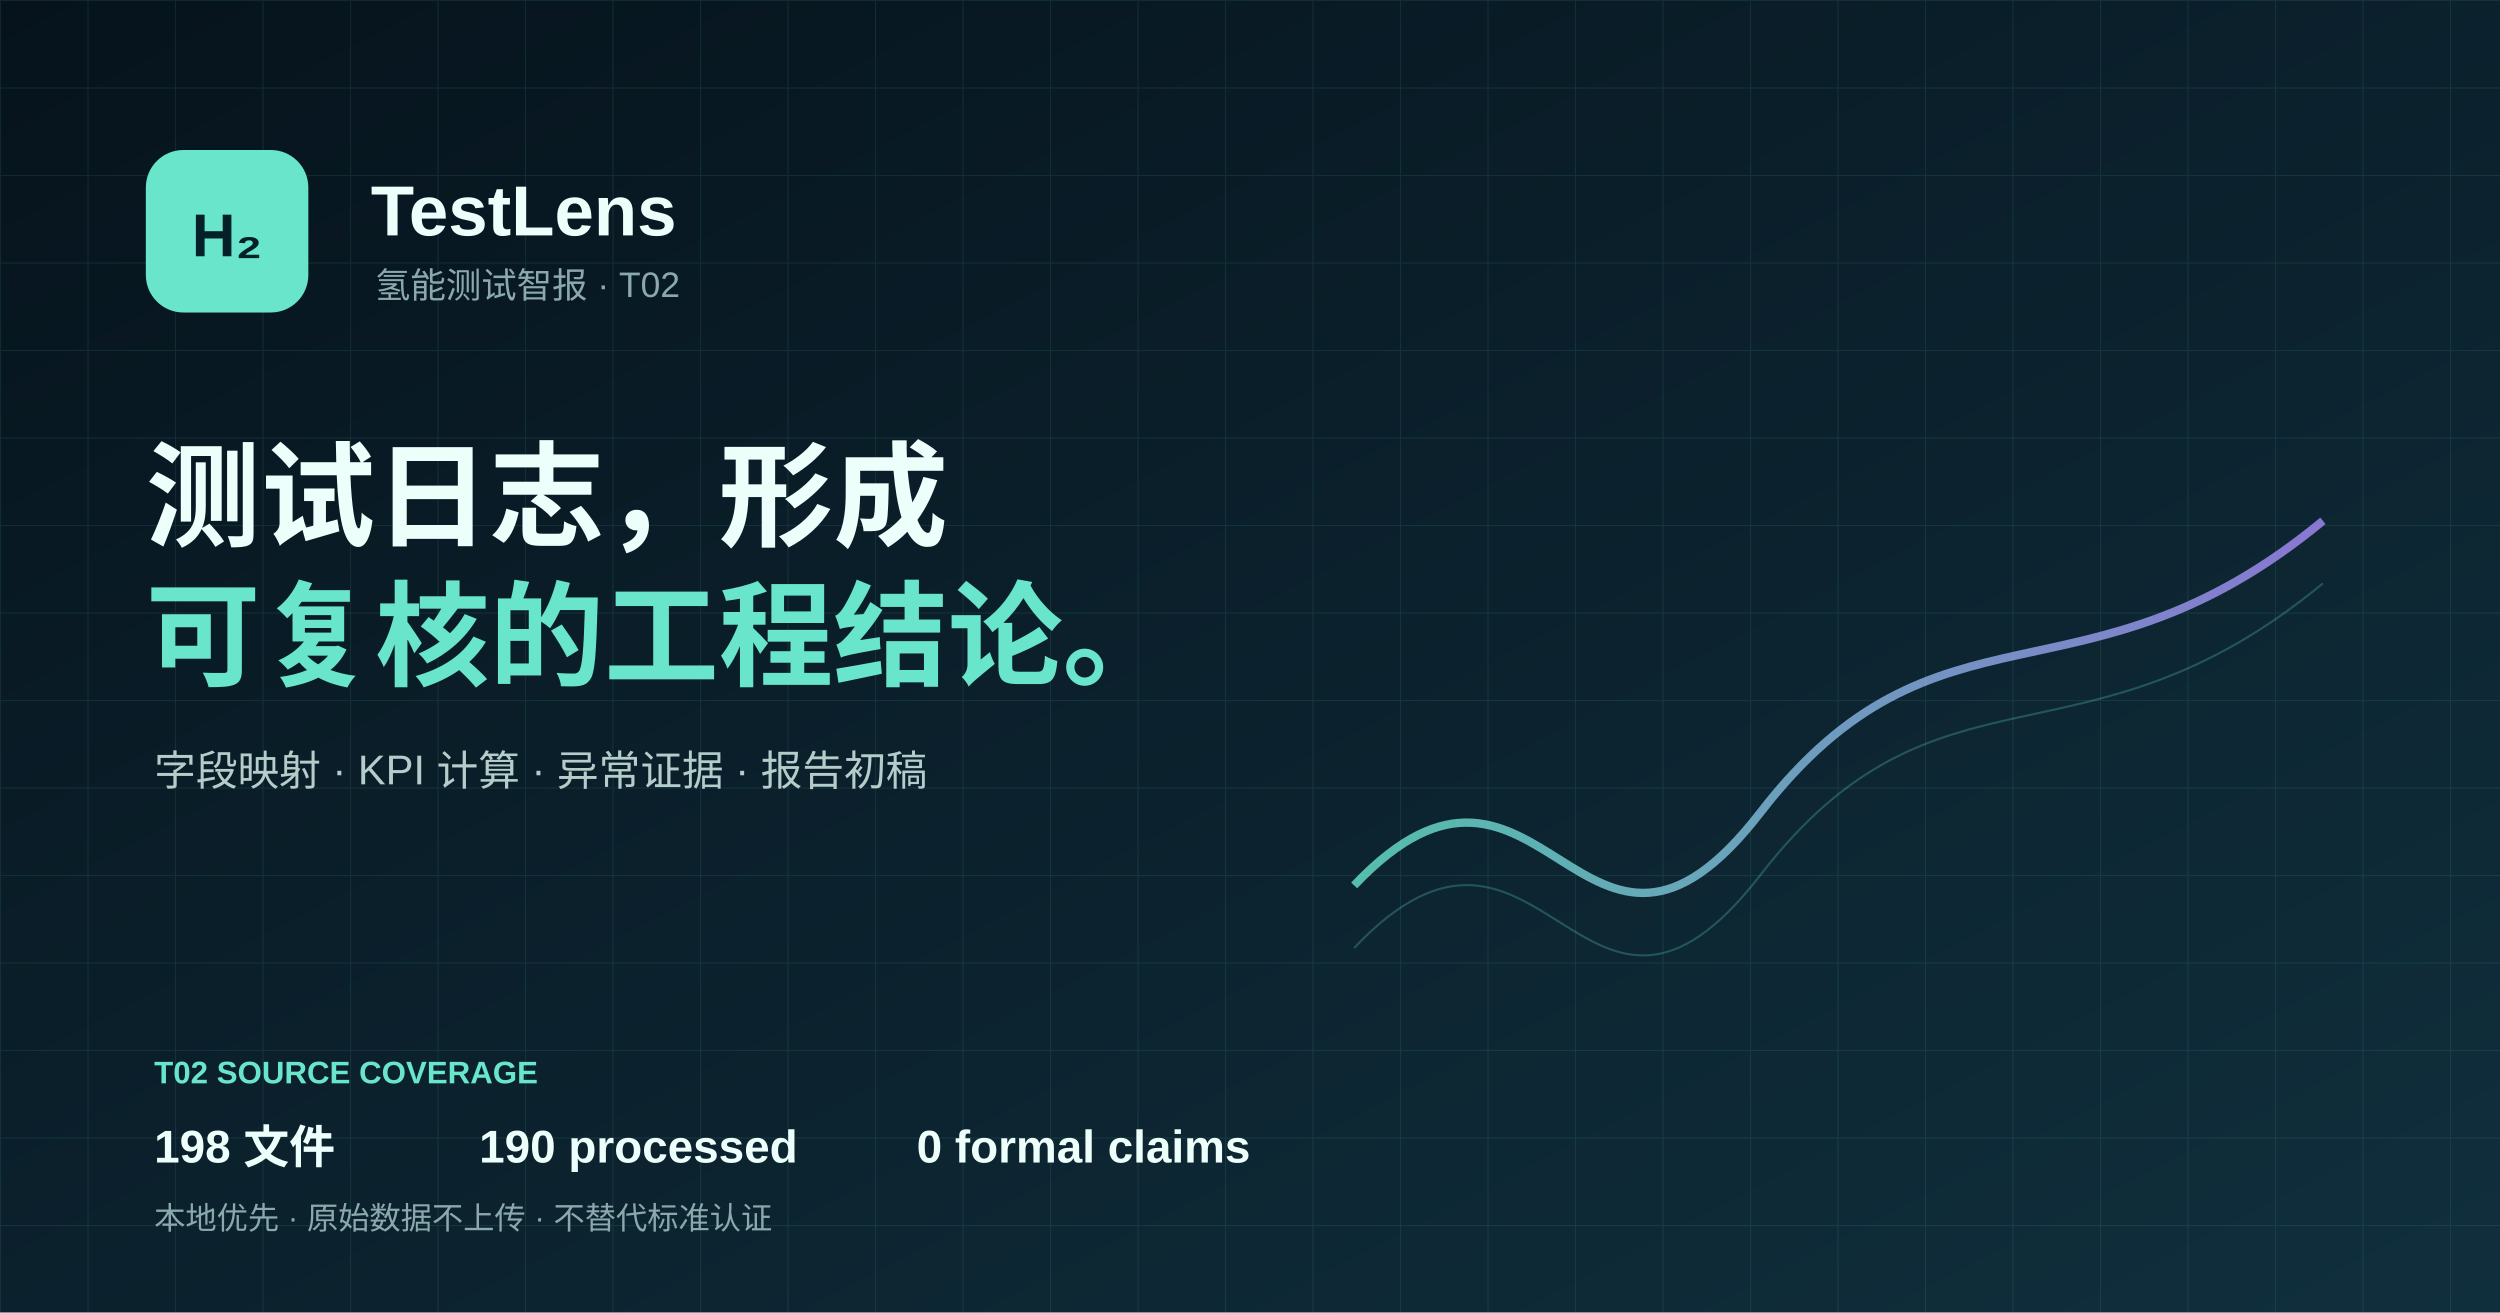
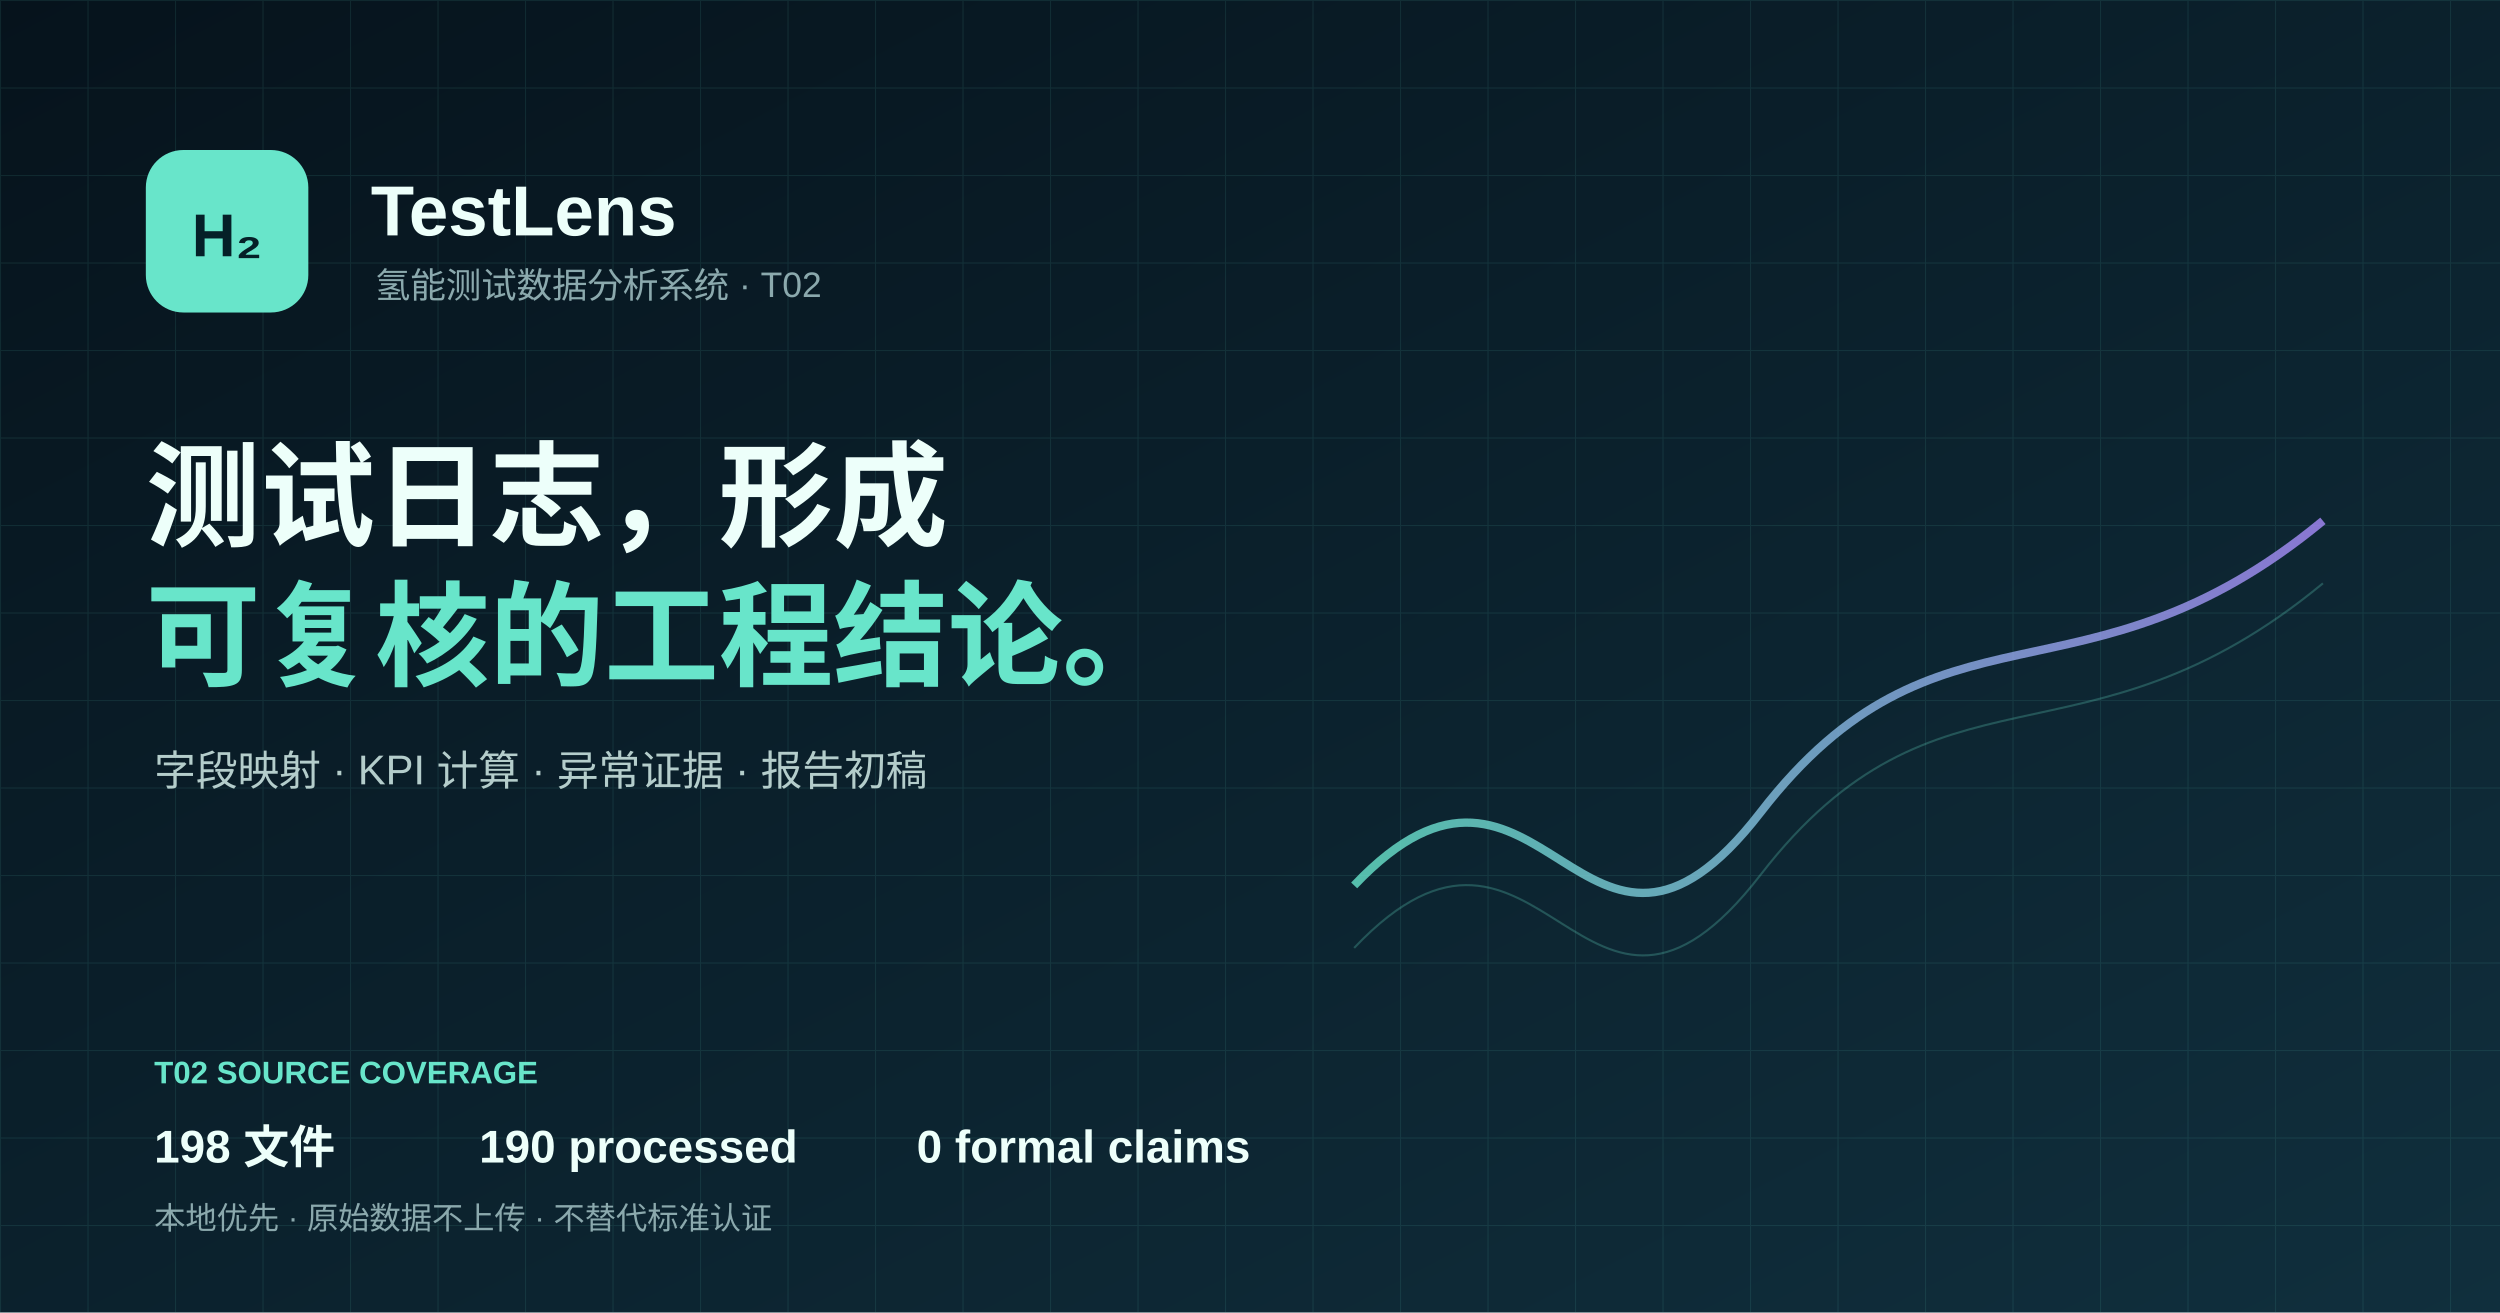
<svg xmlns="http://www.w3.org/2000/svg" width="1200" height="630" viewBox="0 0 1200 630" role="img" aria-labelledby="title desc">
  <defs>
    <linearGradient id="bg" x1="0" y1="0" x2="1" y2="1">
      <stop stop-color="#06131c" />
      <stop offset="1" stop-color="#102f3d" />
    </linearGradient>
    <linearGradient id="trace" x1="0" y1="0" x2="1" y2="0">
      <stop stop-color="#68e5ca" />
      <stop offset="1" stop-color="#a78bfa" />
    </linearGradient>
    <pattern id="grid" width="42" height="42" patternUnits="userSpaceOnUse">
      <path d="M42 0H0V42" fill="none" stroke="#68e5ca" stroke-opacity=".1" />
    </pattern>
  </defs>
  <rect width="1200" height="630" fill="url(#bg)" />
  <rect width="1200" height="630" fill="url(#grid)" />
  <path d="M650 425 C740 330 760 500 845 390 S1000 345 1115 250" fill="none" stroke="url(#trace)" stroke-width="4" opacity=".8" />
  <path d="M650 455 C740 360 760 530 845 420 S1000 375 1115 280" fill="none" stroke="#68e5ca" stroke-width="1" opacity=".25" />
  <rect x="70" y="72" width="78" height="78" rx="18" fill="#68e5ca" />
  <text x="109" y="123" text-anchor="middle" fill="#052028" font-family="Arial, sans-serif" font-size="29" font-weight="800">H₂</text>
  <text x="178" y="113" fill="#edfffa" font-family="Arial, sans-serif" font-size="34" font-weight="700">TestLens</text>
-   <text x="180" y="143" fill="#8ba9ad" font-family="Arial, sans-serif" font-size="17">氢能测试智报 · T02</text>
+   <text x="180" y="143" fill="#8ba9ad" font-family="Arial, sans-serif" font-size="17">氢能测试数据分析系统 · T02</text>
  <text x="70" y="258" fill="#edfffa" font-family="Arial, sans-serif" font-size="55" font-weight="700">测试日志，形成</text>
  <text x="70" y="325" fill="#68e5ca" font-family="Arial, sans-serif" font-size="55" font-weight="700">可复核的工程结论。</text>
  <text x="74" y="377" fill="#b4cdcb" font-family="Arial, sans-serif" font-size="20">字段映射 · KPI 计算 · 异常证据 · 报告初稿</text>
  <g font-family="Arial, sans-serif">
    <text x="74" y="520" fill="#68e5ca" font-size="15" font-weight="700">T02 SOURCE COVERAGE</text>
    <text x="74" y="558" fill="#edfffa" font-size="22" font-weight="700">198 文件</text>
    <text x="230" y="558" fill="#edfffa" font-size="22" font-weight="700">190 processed</text>
    <text x="440" y="558" fill="#edfffa" font-size="22" font-weight="700">0 formal claims</text>
    <text x="74" y="590" fill="#8ba9ad" font-size="15">本地优先 · 原始数据不上传 · 不替代标准认证</text>
  </g>
</svg>
